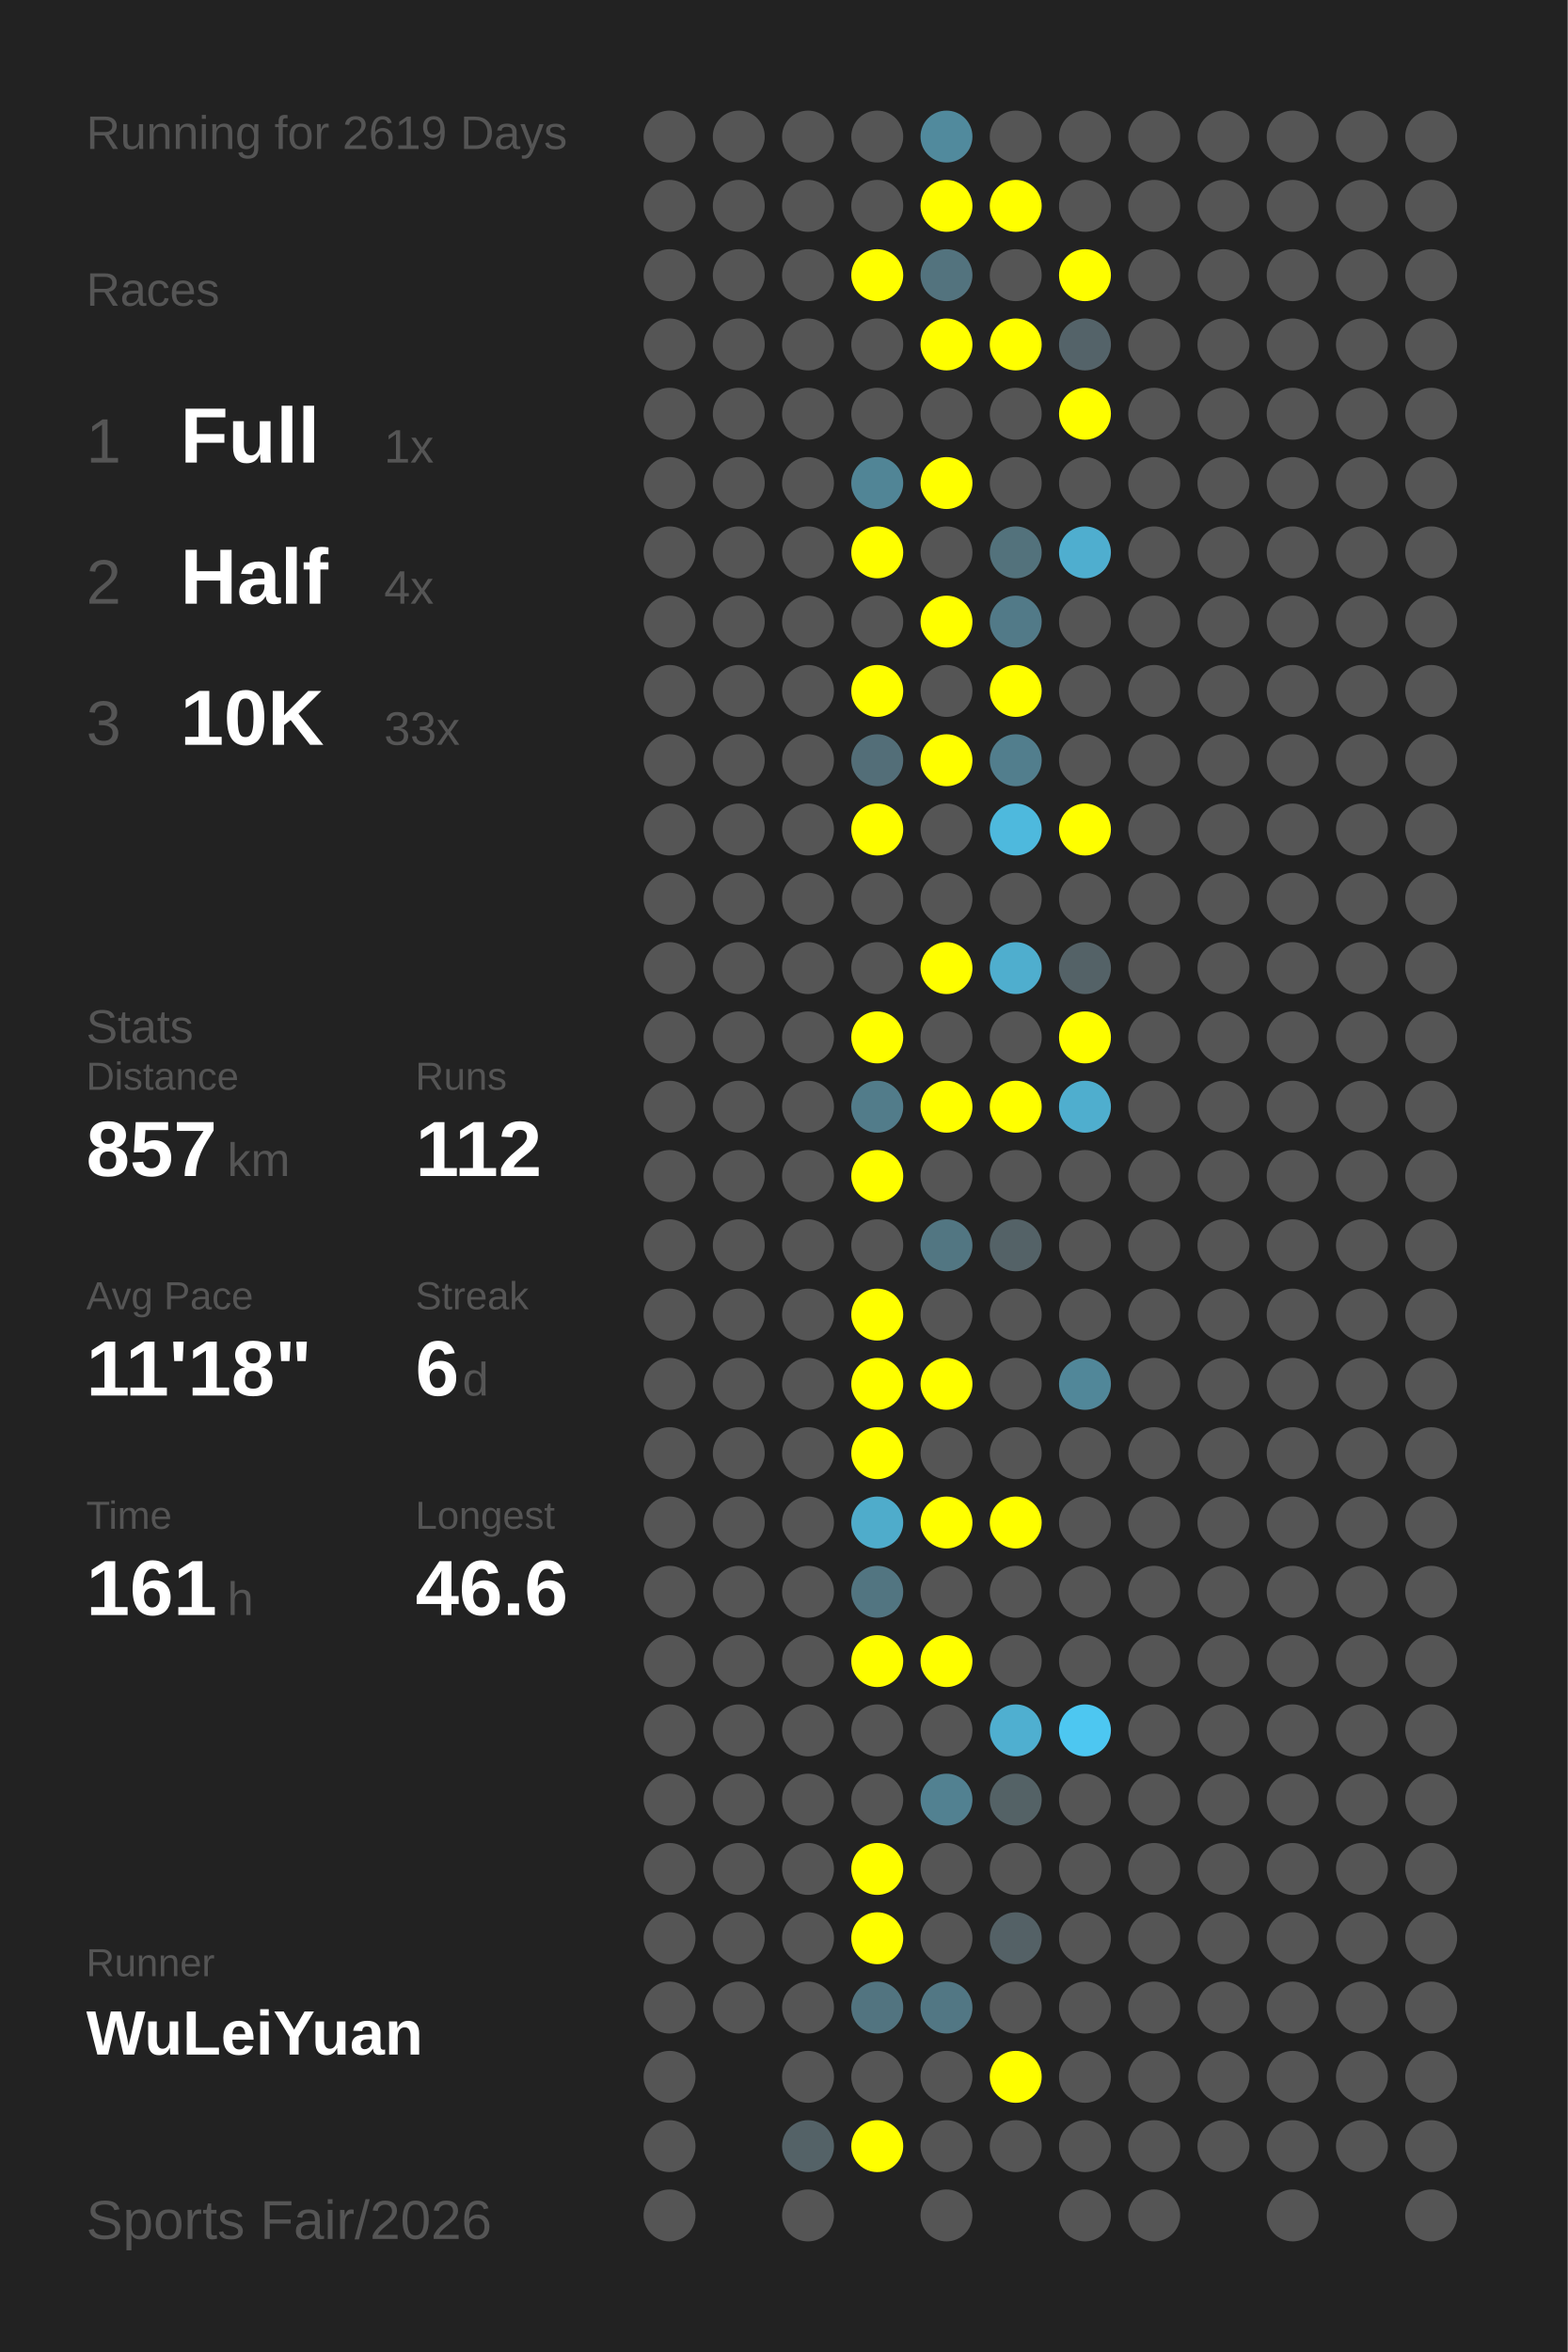
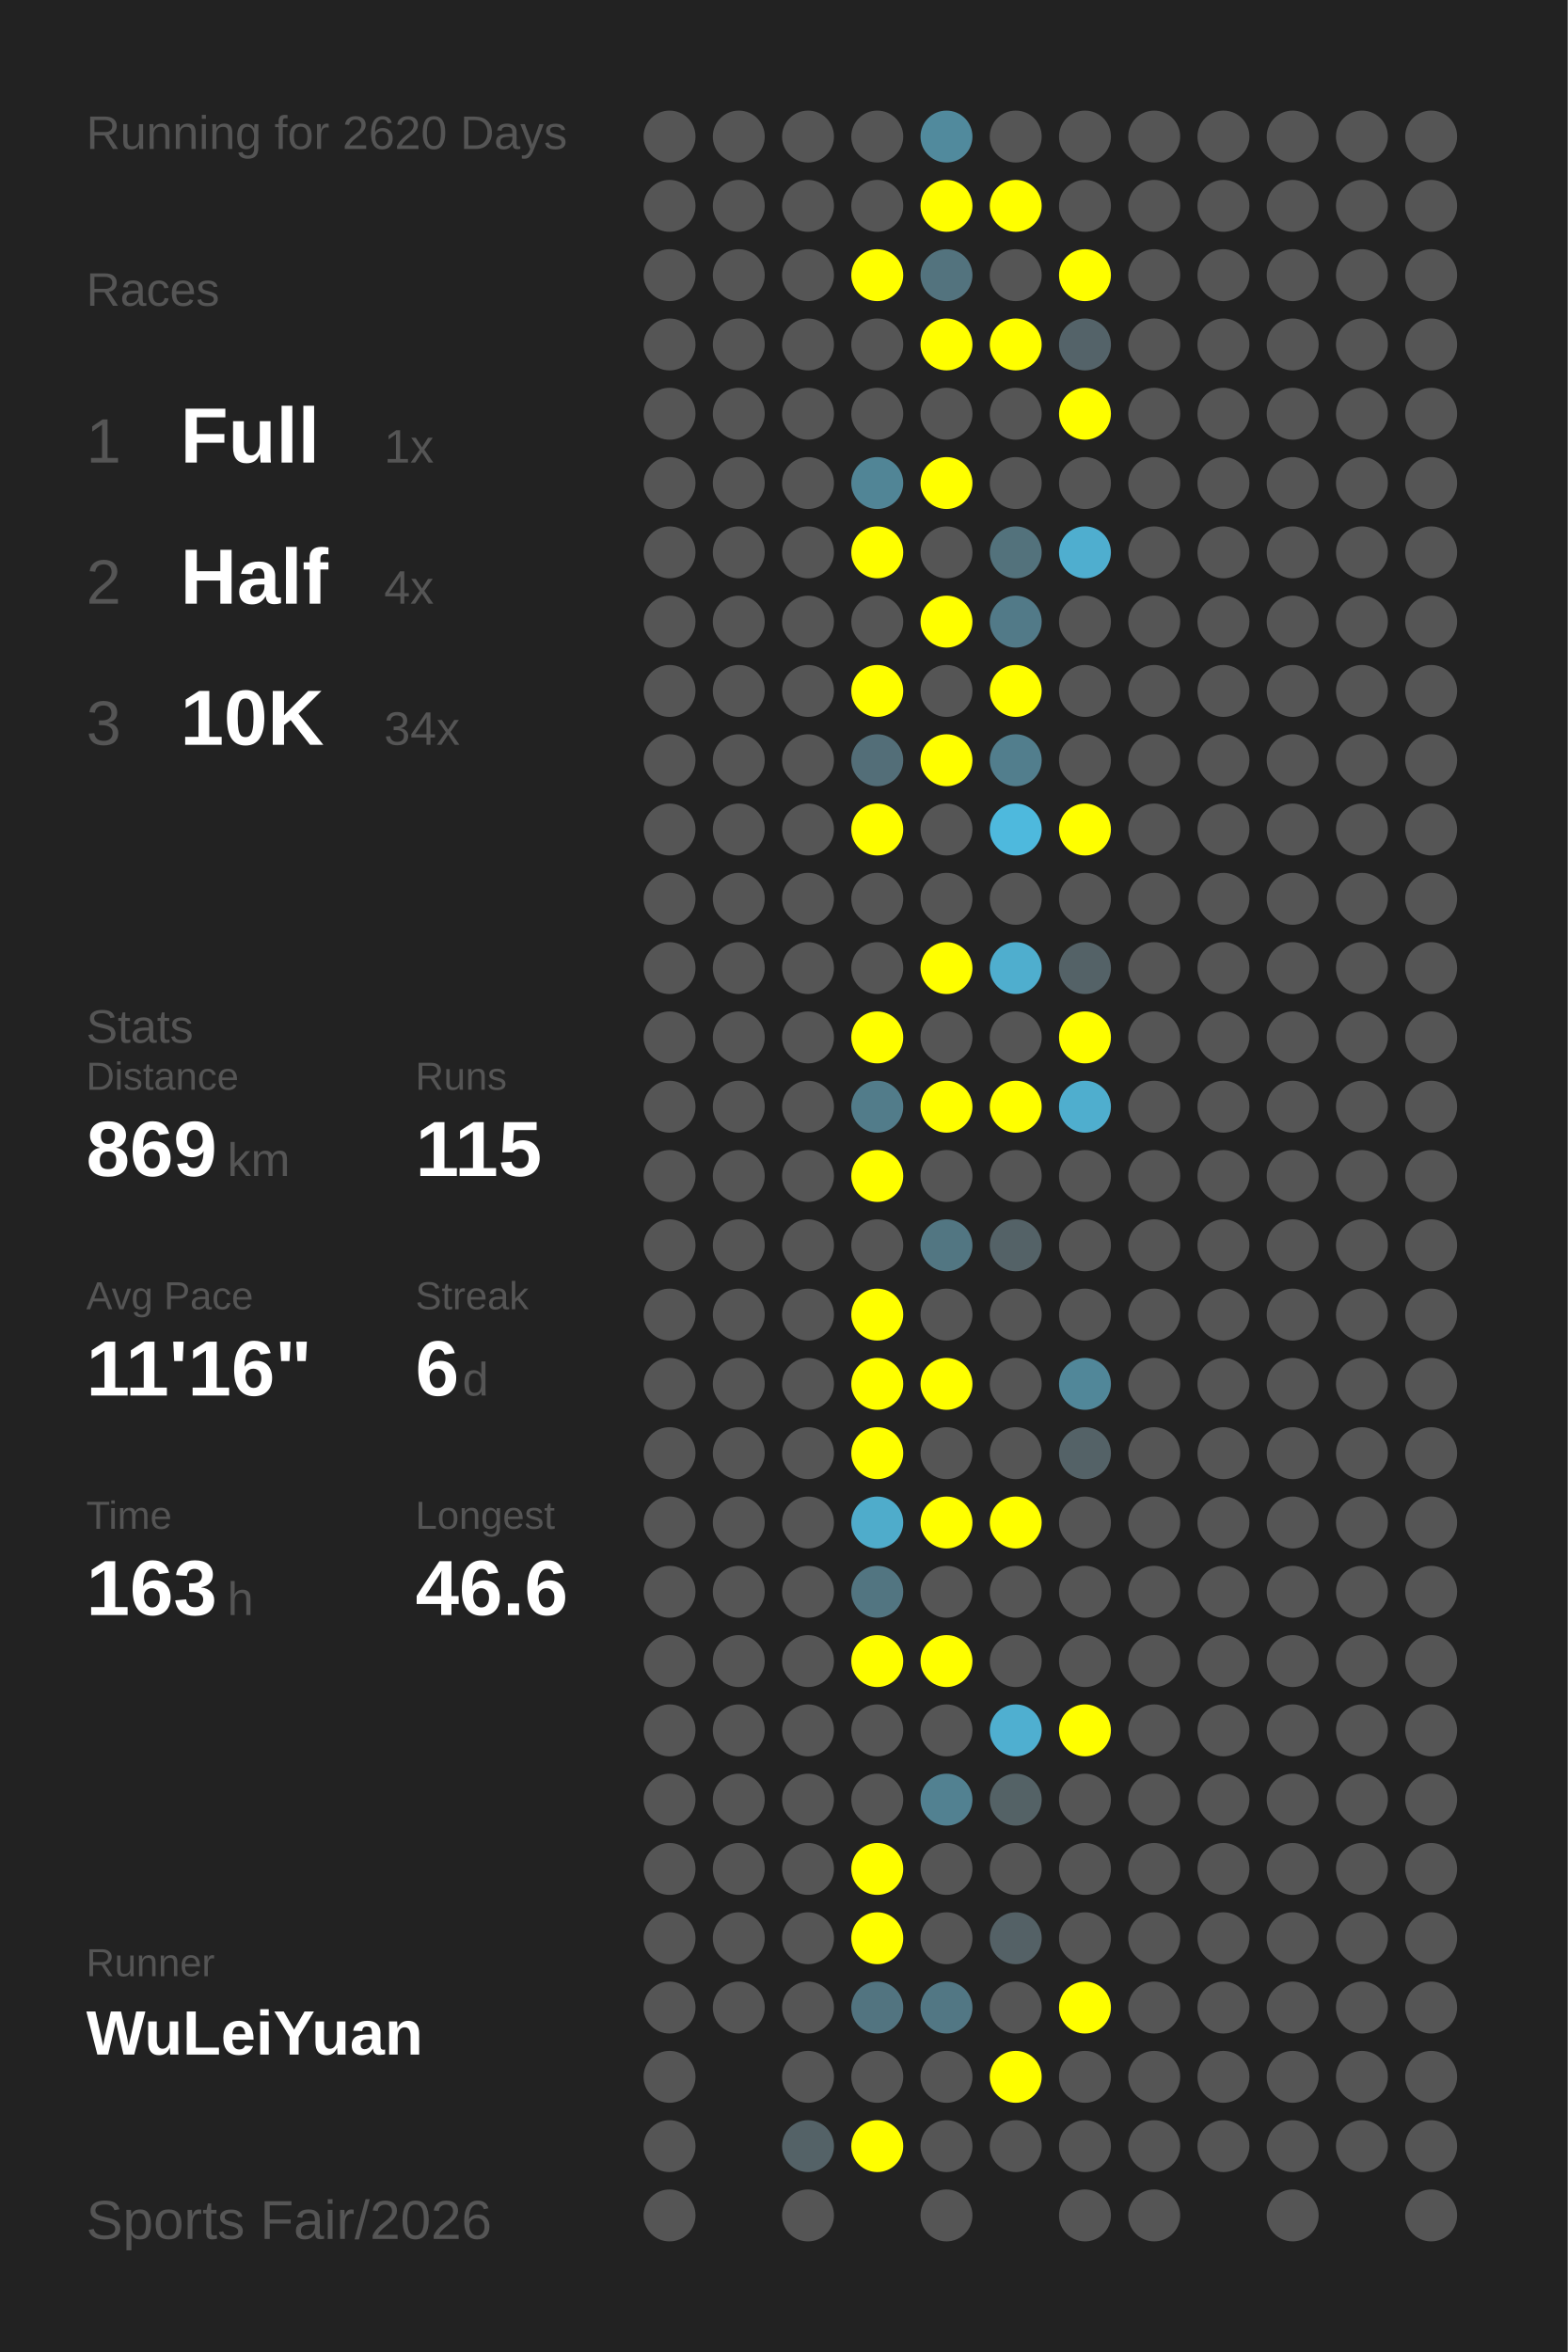
<svg xmlns="http://www.w3.org/2000/svg" baseProfile="full" height="300mm" version="1.1" viewBox="0,0,200,300" width="200mm">
  <defs />
  <rect fill="#222222" height="300" width="200" x="0" y="0" />
-   <text fill="#555555" style="font-size:6px; font-family:Arial;" x="11" y="19">Running for 2619 Days</text>
+   <text fill="#555555" style="font-size:6px; font-family:Arial;" x="11" y="19">Running for 2620 Days</text>
  <text fill="#555555" style="font-size:6px; font-family:Arial;" x="11" y="39">Races</text>
  <text fill="#555555" style="font-size:8px; font-family:Arial;" x="11" y="59">1</text>
  <text fill="#FFFFFF" style="font-size:10px; font-family:Arial; font-weight:bold;" x="23" y="59">Full</text>
  <text fill="#555555" style="font-size:6px; font-family:Arial;" x="49" y="59">1x</text>
  <text fill="#555555" style="font-size:8px; font-family:Arial;" x="11" y="77">2</text>
  <text fill="#FFFFFF" style="font-size:10px; font-family:Arial; font-weight:bold;" x="23" y="77">Half</text>
  <text fill="#555555" style="font-size:6px; font-family:Arial;" x="49" y="77">4x</text>
  <text fill="#555555" style="font-size:8px; font-family:Arial;" x="11" y="95">3</text>
  <text fill="#FFFFFF" style="font-size:10px; font-family:Arial; font-weight:bold;" x="23" y="95">10K</text>
-   <text fill="#555555" style="font-size:6px; font-family:Arial;" x="49" y="95">33x</text>
+   <text fill="#555555" style="font-size:6px; font-family:Arial;" x="49" y="95">34x</text>
  <text fill="#555555" style="font-size:6px; font-family:Arial;" x="11" y="133">Stats</text>
  <text fill="#555555" style="font-size:5px; font-family:Arial;" x="11" y="139">Distance</text>
-   <text fill="#FFFFFF" style="font-size:10px; font-family:Arial; font-weight:bold;" x="11" y="150">857</text>
+   <text fill="#FFFFFF" style="font-size:10px; font-family:Arial; font-weight:bold;" x="11" y="150">869</text>
  <text fill="#555555" style="font-size:6px; font-family:Arial;" x="29" y="150">km</text>
  <text fill="#555555" style="font-size:5px; font-family:Arial;" x="53" y="139">Runs</text>
-   <text fill="#FFFFFF" style="font-size:10px; font-family:Arial; font-weight:bold;" x="53" y="150">112</text>
+   <text fill="#FFFFFF" style="font-size:10px; font-family:Arial; font-weight:bold;" x="53" y="150">115</text>
  <text fill="#555555" style="font-size:5px; font-family:Arial;" x="11" y="167">Avg Pace</text>
-   <text fill="#FFFFFF" style="font-size:10px; font-family:Arial; font-weight:bold;" x="11" y="178">11'18"</text>
+   <text fill="#FFFFFF" style="font-size:10px; font-family:Arial; font-weight:bold;" x="11" y="178">11'16"</text>
  <text fill="#555555" style="font-size:5px; font-family:Arial;" x="53" y="167">Streak</text>
  <text fill="#FFFFFF" style="font-size:10px; font-family:Arial; font-weight:bold;" x="53" y="178">6</text>
  <text fill="#555555" style="font-size:6px; font-family:Arial;" x="59" y="178">d</text>
  <text fill="#555555" style="font-size:5px; font-family:Arial;" x="11" y="195">Time</text>
-   <text fill="#FFFFFF" style="font-size:10px; font-family:Arial; font-weight:bold;" x="11" y="206">161</text>
+   <text fill="#FFFFFF" style="font-size:10px; font-family:Arial; font-weight:bold;" x="11" y="206">163</text>
  <text fill="#555555" style="font-size:6px; font-family:Arial;" x="29" y="206">h</text>
  <text fill="#555555" style="font-size:5px; font-family:Arial;" x="53" y="195">Longest</text>
  <text fill="#FFFFFF" style="font-size:10px; font-family:Arial; font-weight:bold;" x="53" y="206">46.6</text>
  <text fill="#555555" style="font-size:5px; font-family:Arial;" x="11" y="252.065">Runner</text>
  <text fill="#FFFFFF" style="font-size:8px; font-family:Arial; font-weight:bold;" x="11" y="262.065">WuLeiYuan</text>
  <text fill="#555555" style="font-size:7px; font-family:Arial;" x="11" y="285.581">Sports Fair/2026</text>
  <circle cx="85.417" cy="17.419" fill="#555555" r="3.312" />
  <circle cx="85.417" cy="26.258" fill="#555555" r="3.312" />
  <circle cx="85.417" cy="35.097" fill="#555555" r="3.312" />
  <circle cx="85.417" cy="43.935" fill="#555555" r="3.312" />
  <circle cx="85.417" cy="52.774" fill="#555555" r="3.312" />
  <circle cx="85.417" cy="61.613" fill="#555555" r="3.312" />
  <circle cx="85.417" cy="70.452" fill="#555555" r="3.312" />
  <circle cx="85.417" cy="79.29" fill="#555555" r="3.312" />
  <circle cx="85.417" cy="88.129" fill="#555555" r="3.312" />
  <circle cx="85.417" cy="96.968" fill="#555555" r="3.312" />
  <circle cx="85.417" cy="105.806" fill="#555555" r="3.312" />
  <circle cx="85.417" cy="114.645" fill="#555555" r="3.312" />
  <circle cx="85.417" cy="123.484" fill="#555555" r="3.312" />
  <circle cx="85.417" cy="132.323" fill="#555555" r="3.312" />
  <circle cx="85.417" cy="141.161" fill="#555555" r="3.312" />
  <circle cx="85.417" cy="150" fill="#555555" r="3.312" />
  <circle cx="85.417" cy="158.839" fill="#555555" r="3.312" />
  <circle cx="85.417" cy="167.677" fill="#555555" r="3.312" />
  <circle cx="85.417" cy="176.516" fill="#555555" r="3.312" />
  <circle cx="85.417" cy="185.355" fill="#555555" r="3.312" />
  <circle cx="85.417" cy="194.194" fill="#555555" r="3.312" />
  <circle cx="85.417" cy="203.032" fill="#555555" r="3.312" />
  <circle cx="85.417" cy="211.871" fill="#555555" r="3.312" />
  <circle cx="85.417" cy="220.71" fill="#555555" r="3.312" />
  <circle cx="85.417" cy="229.548" fill="#555555" r="3.312" />
  <circle cx="85.417" cy="238.387" fill="#555555" r="3.312" />
  <circle cx="85.417" cy="247.226" fill="#555555" r="3.312" />
  <circle cx="85.417" cy="256.065" fill="#555555" r="3.312" />
  <circle cx="85.417" cy="264.903" fill="#555555" r="3.312" />
  <circle cx="85.417" cy="273.742" fill="#555555" r="3.312" />
  <circle cx="85.417" cy="282.581" fill="#555555" r="3.312" />
  <circle cx="94.25" cy="17.419" fill="#555555" r="3.312" />
  <circle cx="94.25" cy="26.258" fill="#555555" r="3.312" />
  <circle cx="94.25" cy="35.097" fill="#555555" r="3.312" />
  <circle cx="94.25" cy="43.935" fill="#555555" r="3.312" />
  <circle cx="94.25" cy="52.774" fill="#555555" r="3.312" />
  <circle cx="94.25" cy="61.613" fill="#555555" r="3.312" />
  <circle cx="94.25" cy="70.452" fill="#555555" r="3.312" />
  <circle cx="94.25" cy="79.29" fill="#555555" r="3.312" />
  <circle cx="94.25" cy="88.129" fill="#555555" r="3.312" />
  <circle cx="94.25" cy="96.968" fill="#555555" r="3.312" />
  <circle cx="94.25" cy="105.806" fill="#555555" r="3.312" />
  <circle cx="94.25" cy="114.645" fill="#555555" r="3.312" />
  <circle cx="94.25" cy="123.484" fill="#555555" r="3.312" />
  <circle cx="94.25" cy="132.323" fill="#555555" r="3.312" />
  <circle cx="94.25" cy="141.161" fill="#555555" r="3.312" />
  <circle cx="94.25" cy="150" fill="#555555" r="3.312" />
  <circle cx="94.25" cy="158.839" fill="#555555" r="3.312" />
  <circle cx="94.25" cy="167.677" fill="#555555" r="3.312" />
  <circle cx="94.25" cy="176.516" fill="#555555" r="3.312" />
  <circle cx="94.25" cy="185.355" fill="#555555" r="3.312" />
  <circle cx="94.25" cy="194.194" fill="#555555" r="3.312" />
  <circle cx="94.25" cy="203.032" fill="#555555" r="3.312" />
  <circle cx="94.25" cy="211.871" fill="#555555" r="3.312" />
  <circle cx="94.25" cy="220.71" fill="#555555" r="3.312" />
  <circle cx="94.25" cy="229.548" fill="#555555" r="3.312" />
  <circle cx="94.25" cy="238.387" fill="#555555" r="3.312" />
  <circle cx="94.25" cy="247.226" fill="#555555" r="3.312" />
  <circle cx="94.25" cy="256.065" fill="#555555" r="3.312" />
  <circle cx="103.083" cy="17.419" fill="#555555" r="3.312" />
  <circle cx="103.083" cy="26.258" fill="#555555" r="3.312" />
  <circle cx="103.083" cy="35.097" fill="#555555" r="3.312" />
  <circle cx="103.083" cy="43.935" fill="#555555" r="3.312" />
  <circle cx="103.083" cy="52.774" fill="#555555" r="3.312" />
  <circle cx="103.083" cy="61.613" fill="#555555" r="3.312" />
  <circle cx="103.083" cy="70.452" fill="#555555" r="3.312" />
  <circle cx="103.083" cy="79.29" fill="#555555" r="3.312" />
  <circle cx="103.083" cy="88.129" fill="#555555" r="3.312" />
  <circle cx="103.083" cy="96.968" fill="#555555" r="3.312" />
  <circle cx="103.083" cy="105.806" fill="#555555" r="3.312" />
  <circle cx="103.083" cy="114.645" fill="#555555" r="3.312" />
  <circle cx="103.083" cy="123.484" fill="#555555" r="3.312" />
  <circle cx="103.083" cy="132.323" fill="#555555" r="3.312" />
  <circle cx="103.083" cy="141.161" fill="#555555" r="3.312" />
  <circle cx="103.083" cy="150" fill="#555555" r="3.312" />
  <circle cx="103.083" cy="158.839" fill="#555555" r="3.312" />
  <circle cx="103.083" cy="167.677" fill="#555555" r="3.312" />
  <circle cx="103.083" cy="176.516" fill="#555555" r="3.312" />
  <circle cx="103.083" cy="185.355" fill="#555555" r="3.312" />
  <circle cx="103.083" cy="194.194" fill="#555555" r="3.312" />
  <circle cx="103.083" cy="203.032" fill="#555555" r="3.312" />
  <circle cx="103.083" cy="211.871" fill="#555555" r="3.312" />
  <circle cx="103.083" cy="220.71" fill="#555555" r="3.312" />
  <circle cx="103.083" cy="229.548" fill="#555555" r="3.312" />
  <circle cx="103.083" cy="238.387" fill="#555555" r="3.312" />
  <circle cx="103.083" cy="247.226" fill="#555555" r="3.312" />
  <circle cx="103.083" cy="256.065" fill="#555555" r="3.312" />
  <circle cx="103.083" cy="264.903" fill="#555555" r="3.312" />
  <circle cx="103.083" cy="273.742" fill="#546267" r="3.312" />
  <circle cx="103.083" cy="282.581" fill="#555555" r="3.312" />
  <circle cx="111.917" cy="17.419" fill="#555555" r="3.312" />
  <circle cx="111.917" cy="26.258" fill="#555555" r="3.312" />
  <circle cx="111.917" cy="35.097" fill="#FFFF00" r="3.312" />
  <circle cx="111.917" cy="43.935" fill="#555555" r="3.312" />
  <circle cx="111.917" cy="52.774" fill="#555555" r="3.312" />
  <circle cx="111.917" cy="61.613" fill="#518596" r="3.312" />
  <circle cx="111.917" cy="70.452" fill="#FFFF00" r="3.312" />
  <circle cx="111.917" cy="79.29" fill="#555555" r="3.312" />
  <circle cx="111.917" cy="88.129" fill="#FFFF00" r="3.312" />
  <circle cx="111.917" cy="96.968" fill="#536e78" r="3.312" />
  <circle cx="111.917" cy="105.806" fill="#FFFF00" r="3.312" />
  <circle cx="111.917" cy="114.645" fill="#555555" r="3.312" />
  <circle cx="111.917" cy="123.484" fill="#555555" r="3.312" />
  <circle cx="111.917" cy="132.323" fill="#FFFF00" r="3.312" />
  <circle cx="111.917" cy="141.161" fill="#527c8a" r="3.312" />
  <circle cx="111.917" cy="150" fill="#FFFF00" r="3.312" />
  <circle cx="111.917" cy="158.839" fill="#555555" r="3.312" />
  <circle cx="111.917" cy="167.677" fill="#FFFF00" r="3.312" />
  <circle cx="111.917" cy="176.516" fill="#FFFF00" r="3.312" />
  <circle cx="111.917" cy="185.355" fill="#FFFF00" r="3.312" />
  <circle cx="111.917" cy="194.194" fill="#4faccb" r="3.312" />
  <circle cx="111.917" cy="203.032" fill="#527581" r="3.312" />
  <circle cx="111.917" cy="211.871" fill="#FFFF00" r="3.312" />
  <circle cx="111.917" cy="220.71" fill="#555555" r="3.312" />
  <circle cx="111.917" cy="229.548" fill="#555555" r="3.312" />
  <circle cx="111.917" cy="238.387" fill="#FFFF00" r="3.312" />
  <circle cx="111.917" cy="247.226" fill="#FFFF00" r="3.312" />
  <circle cx="111.917" cy="256.065" fill="#527480" r="3.312" />
  <circle cx="111.917" cy="264.903" fill="#555555" r="3.312" />
  <circle cx="111.917" cy="273.742" fill="#FFFF00" r="3.312" />
  <circle cx="120.75" cy="17.419" fill="#518a9d" r="3.312" />
  <circle cx="120.75" cy="26.258" fill="#FFFF00" r="3.312" />
  <circle cx="120.75" cy="35.097" fill="#53737e" r="3.312" />
  <circle cx="120.75" cy="43.935" fill="#FFFF00" r="3.312" />
  <circle cx="120.75" cy="52.774" fill="#555555" r="3.312" />
  <circle cx="120.75" cy="61.613" fill="#FFFF00" r="3.312" />
  <circle cx="120.75" cy="70.452" fill="#555555" r="3.312" />
  <circle cx="120.75" cy="79.29" fill="#FFFF00" r="3.312" />
  <circle cx="120.75" cy="88.129" fill="#555555" r="3.312" />
  <circle cx="120.75" cy="96.968" fill="#FFFF00" r="3.312" />
  <circle cx="120.75" cy="105.806" fill="#555555" r="3.312" />
  <circle cx="120.75" cy="114.645" fill="#555555" r="3.312" />
  <circle cx="120.75" cy="123.484" fill="#FFFF00" r="3.312" />
  <circle cx="120.75" cy="132.323" fill="#555555" r="3.312" />
  <circle cx="120.75" cy="141.161" fill="#FFFF00" r="3.312" />
  <circle cx="120.75" cy="150" fill="#555555" r="3.312" />
  <circle cx="120.75" cy="158.839" fill="#527682" r="3.312" />
  <circle cx="120.75" cy="167.677" fill="#555555" r="3.312" />
  <circle cx="120.75" cy="176.516" fill="#FFFF00" r="3.312" />
  <circle cx="120.75" cy="185.355" fill="#555555" r="3.312" />
  <circle cx="120.75" cy="194.194" fill="#FFFF00" r="3.312" />
  <circle cx="120.75" cy="203.032" fill="#555555" r="3.312" />
  <circle cx="120.75" cy="211.871" fill="#FFFF00" r="3.312" />
  <circle cx="120.75" cy="220.71" fill="#555555" r="3.312" />
  <circle cx="120.75" cy="229.548" fill="#528191" r="3.312" />
  <circle cx="120.75" cy="238.387" fill="#555555" r="3.312" />
  <circle cx="120.75" cy="247.226" fill="#555555" r="3.312" />
  <circle cx="120.75" cy="256.065" fill="#527784" r="3.312" />
  <circle cx="120.75" cy="264.903" fill="#555555" r="3.312" />
  <circle cx="120.75" cy="273.742" fill="#555555" r="3.312" />
  <circle cx="120.75" cy="282.581" fill="#555555" r="3.312" />
  <circle cx="129.583" cy="17.419" fill="#555555" r="3.312" />
  <circle cx="129.583" cy="26.258" fill="#FFFF00" r="3.312" />
  <circle cx="129.583" cy="35.097" fill="#555555" r="3.312" />
  <circle cx="129.583" cy="43.935" fill="#FFFF00" r="3.312" />
  <circle cx="129.583" cy="52.774" fill="#555555" r="3.312" />
  <circle cx="129.583" cy="61.613" fill="#555555" r="3.312" />
  <circle cx="129.583" cy="70.452" fill="#53727c" r="3.312" />
  <circle cx="129.583" cy="79.29" fill="#527a88" r="3.312" />
  <circle cx="129.583" cy="88.129" fill="#FFFF00" r="3.312" />
  <circle cx="129.583" cy="96.968" fill="#527e8d" r="3.312" />
  <circle cx="129.583" cy="105.806" fill="#4eb9dd" r="3.312" />
  <circle cx="129.583" cy="114.645" fill="#555555" r="3.312" />
  <circle cx="129.583" cy="123.484" fill="#4faece" r="3.312" />
  <circle cx="129.583" cy="132.323" fill="#555555" r="3.312" />
  <circle cx="129.583" cy="141.161" fill="#FFFF00" r="3.312" />
  <circle cx="129.583" cy="150" fill="#555555" r="3.312" />
  <circle cx="129.583" cy="158.839" fill="#546267" r="3.312" />
  <circle cx="129.583" cy="167.677" fill="#555555" r="3.312" />
  <circle cx="129.583" cy="176.516" fill="#555555" r="3.312" />
  <circle cx="129.583" cy="185.355" fill="#555555" r="3.312" />
  <circle cx="129.583" cy="194.194" fill="#FFFF00" r="3.312" />
  <circle cx="129.583" cy="203.032" fill="#555555" r="3.312" />
  <circle cx="129.583" cy="211.871" fill="#555555" r="3.312" />
  <circle cx="129.583" cy="220.71" fill="#4fafd0" r="3.312" />
  <circle cx="129.583" cy="229.548" fill="#546266" r="3.312" />
  <circle cx="129.583" cy="238.387" fill="#555555" r="3.312" />
  <circle cx="129.583" cy="247.226" fill="#546166" r="3.312" />
  <circle cx="129.583" cy="256.065" fill="#555555" r="3.312" />
  <circle cx="129.583" cy="264.903" fill="#FFFF00" r="3.312" />
  <circle cx="129.583" cy="273.742" fill="#555555" r="3.312" />
  <circle cx="138.417" cy="17.419" fill="#555555" r="3.312" />
  <circle cx="138.417" cy="26.258" fill="#555555" r="3.312" />
  <circle cx="138.417" cy="35.097" fill="#FFFF00" r="3.312" />
  <circle cx="138.417" cy="43.935" fill="#546369" r="3.312" />
  <circle cx="138.417" cy="52.774" fill="#FFFF00" r="3.312" />
  <circle cx="138.417" cy="61.613" fill="#555555" r="3.312" />
  <circle cx="138.417" cy="70.452" fill="#4faecf" r="3.312" />
  <circle cx="138.417" cy="79.29" fill="#555555" r="3.312" />
  <circle cx="138.417" cy="88.129" fill="#555555" r="3.312" />
  <circle cx="138.417" cy="96.968" fill="#555555" r="3.312" />
  <circle cx="138.417" cy="105.806" fill="#FFFF00" r="3.312" />
  <circle cx="138.417" cy="114.645" fill="#555555" r="3.312" />
  <circle cx="138.417" cy="123.484" fill="#546267" r="3.312" />
  <circle cx="138.417" cy="132.323" fill="#FFFF00" r="3.312" />
  <circle cx="138.417" cy="141.161" fill="#4faece" r="3.312" />
  <circle cx="138.417" cy="150" fill="#555555" r="3.312" />
  <circle cx="138.417" cy="158.839" fill="#555555" r="3.312" />
  <circle cx="138.417" cy="167.677" fill="#555555" r="3.312" />
  <circle cx="138.417" cy="176.516" fill="#518799" r="3.312" />
-   <circle cx="138.417" cy="185.355" fill="#555555" r="3.312" />
+   <circle cx="138.417" cy="185.355" fill="#546267" r="3.312" />
  <circle cx="138.417" cy="194.194" fill="#555555" r="3.312" />
  <circle cx="138.417" cy="203.032" fill="#555555" r="3.312" />
  <circle cx="138.417" cy="211.871" fill="#555555" r="3.312" />
-   <circle cx="138.417" cy="220.71" fill="#4dc7f1" r="3.312" />
+   <circle cx="138.417" cy="220.71" fill="#FFFF00" r="3.312" />
  <circle cx="138.417" cy="229.548" fill="#555555" r="3.312" />
  <circle cx="138.417" cy="238.387" fill="#555555" r="3.312" />
  <circle cx="138.417" cy="247.226" fill="#555555" r="3.312" />
-   <circle cx="138.417" cy="256.065" fill="#555555" r="3.312" />
+   <circle cx="138.417" cy="256.065" fill="#FFFF00" r="3.312" />
  <circle cx="138.417" cy="264.903" fill="#555555" r="3.312" />
  <circle cx="138.417" cy="273.742" fill="#555555" r="3.312" />
  <circle cx="138.417" cy="282.581" fill="#555555" r="3.312" />
  <circle cx="147.25" cy="17.419" fill="#555555" r="3.312" />
  <circle cx="147.25" cy="26.258" fill="#555555" r="3.312" />
  <circle cx="147.25" cy="35.097" fill="#555555" r="3.312" />
  <circle cx="147.25" cy="43.935" fill="#555555" r="3.312" />
  <circle cx="147.25" cy="52.774" fill="#555555" r="3.312" />
  <circle cx="147.25" cy="61.613" fill="#555555" r="3.312" />
  <circle cx="147.25" cy="70.452" fill="#555555" r="3.312" />
  <circle cx="147.25" cy="79.29" fill="#555555" r="3.312" />
  <circle cx="147.25" cy="88.129" fill="#555555" r="3.312" />
  <circle cx="147.25" cy="96.968" fill="#555555" r="3.312" />
  <circle cx="147.25" cy="105.806" fill="#555555" r="3.312" />
  <circle cx="147.25" cy="114.645" fill="#555555" r="3.312" />
  <circle cx="147.25" cy="123.484" fill="#555555" r="3.312" />
  <circle cx="147.25" cy="132.323" fill="#555555" r="3.312" />
  <circle cx="147.25" cy="141.161" fill="#555555" r="3.312" />
  <circle cx="147.25" cy="150" fill="#555555" r="3.312" />
  <circle cx="147.25" cy="158.839" fill="#555555" r="3.312" />
  <circle cx="147.25" cy="167.677" fill="#555555" r="3.312" />
  <circle cx="147.25" cy="176.516" fill="#555555" r="3.312" />
  <circle cx="147.25" cy="185.355" fill="#555555" r="3.312" />
  <circle cx="147.25" cy="194.194" fill="#555555" r="3.312" />
  <circle cx="147.25" cy="203.032" fill="#555555" r="3.312" />
  <circle cx="147.25" cy="211.871" fill="#555555" r="3.312" />
  <circle cx="147.25" cy="220.71" fill="#555555" r="3.312" />
  <circle cx="147.25" cy="229.548" fill="#555555" r="3.312" />
  <circle cx="147.25" cy="238.387" fill="#555555" r="3.312" />
  <circle cx="147.25" cy="247.226" fill="#555555" r="3.312" />
  <circle cx="147.25" cy="256.065" fill="#555555" r="3.312" />
  <circle cx="147.25" cy="264.903" fill="#555555" r="3.312" />
  <circle cx="147.25" cy="273.742" fill="#555555" r="3.312" />
  <circle cx="147.25" cy="282.581" fill="#555555" r="3.312" />
  <circle cx="156.083" cy="17.419" fill="#555555" r="3.312" />
  <circle cx="156.083" cy="26.258" fill="#555555" r="3.312" />
  <circle cx="156.083" cy="35.097" fill="#555555" r="3.312" />
  <circle cx="156.083" cy="43.935" fill="#555555" r="3.312" />
  <circle cx="156.083" cy="52.774" fill="#555555" r="3.312" />
  <circle cx="156.083" cy="61.613" fill="#555555" r="3.312" />
  <circle cx="156.083" cy="70.452" fill="#555555" r="3.312" />
  <circle cx="156.083" cy="79.29" fill="#555555" r="3.312" />
  <circle cx="156.083" cy="88.129" fill="#555555" r="3.312" />
  <circle cx="156.083" cy="96.968" fill="#555555" r="3.312" />
  <circle cx="156.083" cy="105.806" fill="#555555" r="3.312" />
  <circle cx="156.083" cy="114.645" fill="#555555" r="3.312" />
  <circle cx="156.083" cy="123.484" fill="#555555" r="3.312" />
  <circle cx="156.083" cy="132.323" fill="#555555" r="3.312" />
  <circle cx="156.083" cy="141.161" fill="#555555" r="3.312" />
  <circle cx="156.083" cy="150" fill="#555555" r="3.312" />
  <circle cx="156.083" cy="158.839" fill="#555555" r="3.312" />
  <circle cx="156.083" cy="167.677" fill="#555555" r="3.312" />
  <circle cx="156.083" cy="176.516" fill="#555555" r="3.312" />
  <circle cx="156.083" cy="185.355" fill="#555555" r="3.312" />
  <circle cx="156.083" cy="194.194" fill="#555555" r="3.312" />
  <circle cx="156.083" cy="203.032" fill="#555555" r="3.312" />
  <circle cx="156.083" cy="211.871" fill="#555555" r="3.312" />
  <circle cx="156.083" cy="220.71" fill="#555555" r="3.312" />
  <circle cx="156.083" cy="229.548" fill="#555555" r="3.312" />
  <circle cx="156.083" cy="238.387" fill="#555555" r="3.312" />
  <circle cx="156.083" cy="247.226" fill="#555555" r="3.312" />
  <circle cx="156.083" cy="256.065" fill="#555555" r="3.312" />
  <circle cx="156.083" cy="264.903" fill="#555555" r="3.312" />
  <circle cx="156.083" cy="273.742" fill="#555555" r="3.312" />
  <circle cx="164.917" cy="17.419" fill="#555555" r="3.312" />
  <circle cx="164.917" cy="26.258" fill="#555555" r="3.312" />
  <circle cx="164.917" cy="35.097" fill="#555555" r="3.312" />
  <circle cx="164.917" cy="43.935" fill="#555555" r="3.312" />
  <circle cx="164.917" cy="52.774" fill="#555555" r="3.312" />
  <circle cx="164.917" cy="61.613" fill="#555555" r="3.312" />
  <circle cx="164.917" cy="70.452" fill="#555555" r="3.312" />
  <circle cx="164.917" cy="79.29" fill="#555555" r="3.312" />
  <circle cx="164.917" cy="88.129" fill="#555555" r="3.312" />
  <circle cx="164.917" cy="96.968" fill="#555555" r="3.312" />
  <circle cx="164.917" cy="105.806" fill="#555555" r="3.312" />
  <circle cx="164.917" cy="114.645" fill="#555555" r="3.312" />
  <circle cx="164.917" cy="123.484" fill="#555555" r="3.312" />
  <circle cx="164.917" cy="132.323" fill="#555555" r="3.312" />
  <circle cx="164.917" cy="141.161" fill="#555555" r="3.312" />
  <circle cx="164.917" cy="150" fill="#555555" r="3.312" />
  <circle cx="164.917" cy="158.839" fill="#555555" r="3.312" />
  <circle cx="164.917" cy="167.677" fill="#555555" r="3.312" />
  <circle cx="164.917" cy="176.516" fill="#555555" r="3.312" />
  <circle cx="164.917" cy="185.355" fill="#555555" r="3.312" />
  <circle cx="164.917" cy="194.194" fill="#555555" r="3.312" />
  <circle cx="164.917" cy="203.032" fill="#555555" r="3.312" />
  <circle cx="164.917" cy="211.871" fill="#555555" r="3.312" />
  <circle cx="164.917" cy="220.71" fill="#555555" r="3.312" />
  <circle cx="164.917" cy="229.548" fill="#555555" r="3.312" />
  <circle cx="164.917" cy="238.387" fill="#555555" r="3.312" />
  <circle cx="164.917" cy="247.226" fill="#555555" r="3.312" />
  <circle cx="164.917" cy="256.065" fill="#555555" r="3.312" />
  <circle cx="164.917" cy="264.903" fill="#555555" r="3.312" />
  <circle cx="164.917" cy="273.742" fill="#555555" r="3.312" />
  <circle cx="164.917" cy="282.581" fill="#555555" r="3.312" />
  <circle cx="173.75" cy="17.419" fill="#555555" r="3.312" />
  <circle cx="173.75" cy="26.258" fill="#555555" r="3.312" />
  <circle cx="173.75" cy="35.097" fill="#555555" r="3.312" />
  <circle cx="173.75" cy="43.935" fill="#555555" r="3.312" />
  <circle cx="173.75" cy="52.774" fill="#555555" r="3.312" />
  <circle cx="173.75" cy="61.613" fill="#555555" r="3.312" />
  <circle cx="173.75" cy="70.452" fill="#555555" r="3.312" />
  <circle cx="173.75" cy="79.29" fill="#555555" r="3.312" />
  <circle cx="173.75" cy="88.129" fill="#555555" r="3.312" />
  <circle cx="173.75" cy="96.968" fill="#555555" r="3.312" />
  <circle cx="173.75" cy="105.806" fill="#555555" r="3.312" />
  <circle cx="173.75" cy="114.645" fill="#555555" r="3.312" />
  <circle cx="173.75" cy="123.484" fill="#555555" r="3.312" />
  <circle cx="173.75" cy="132.323" fill="#555555" r="3.312" />
  <circle cx="173.75" cy="141.161" fill="#555555" r="3.312" />
  <circle cx="173.75" cy="150" fill="#555555" r="3.312" />
  <circle cx="173.75" cy="158.839" fill="#555555" r="3.312" />
  <circle cx="173.75" cy="167.677" fill="#555555" r="3.312" />
  <circle cx="173.75" cy="176.516" fill="#555555" r="3.312" />
  <circle cx="173.75" cy="185.355" fill="#555555" r="3.312" />
  <circle cx="173.75" cy="194.194" fill="#555555" r="3.312" />
  <circle cx="173.75" cy="203.032" fill="#555555" r="3.312" />
  <circle cx="173.75" cy="211.871" fill="#555555" r="3.312" />
  <circle cx="173.75" cy="220.71" fill="#555555" r="3.312" />
  <circle cx="173.75" cy="229.548" fill="#555555" r="3.312" />
  <circle cx="173.75" cy="238.387" fill="#555555" r="3.312" />
  <circle cx="173.75" cy="247.226" fill="#555555" r="3.312" />
  <circle cx="173.75" cy="256.065" fill="#555555" r="3.312" />
  <circle cx="173.75" cy="264.903" fill="#555555" r="3.312" />
  <circle cx="173.75" cy="273.742" fill="#555555" r="3.312" />
  <circle cx="182.583" cy="17.419" fill="#555555" r="3.312" />
  <circle cx="182.583" cy="26.258" fill="#555555" r="3.312" />
  <circle cx="182.583" cy="35.097" fill="#555555" r="3.312" />
  <circle cx="182.583" cy="43.935" fill="#555555" r="3.312" />
  <circle cx="182.583" cy="52.774" fill="#555555" r="3.312" />
  <circle cx="182.583" cy="61.613" fill="#555555" r="3.312" />
  <circle cx="182.583" cy="70.452" fill="#555555" r="3.312" />
  <circle cx="182.583" cy="79.29" fill="#555555" r="3.312" />
  <circle cx="182.583" cy="88.129" fill="#555555" r="3.312" />
  <circle cx="182.583" cy="96.968" fill="#555555" r="3.312" />
  <circle cx="182.583" cy="105.806" fill="#555555" r="3.312" />
  <circle cx="182.583" cy="114.645" fill="#555555" r="3.312" />
  <circle cx="182.583" cy="123.484" fill="#555555" r="3.312" />
  <circle cx="182.583" cy="132.323" fill="#555555" r="3.312" />
  <circle cx="182.583" cy="141.161" fill="#555555" r="3.312" />
  <circle cx="182.583" cy="150" fill="#555555" r="3.312" />
  <circle cx="182.583" cy="158.839" fill="#555555" r="3.312" />
  <circle cx="182.583" cy="167.677" fill="#555555" r="3.312" />
  <circle cx="182.583" cy="176.516" fill="#555555" r="3.312" />
  <circle cx="182.583" cy="185.355" fill="#555555" r="3.312" />
  <circle cx="182.583" cy="194.194" fill="#555555" r="3.312" />
  <circle cx="182.583" cy="203.032" fill="#555555" r="3.312" />
  <circle cx="182.583" cy="211.871" fill="#555555" r="3.312" />
  <circle cx="182.583" cy="220.71" fill="#555555" r="3.312" />
  <circle cx="182.583" cy="229.548" fill="#555555" r="3.312" />
  <circle cx="182.583" cy="238.387" fill="#555555" r="3.312" />
  <circle cx="182.583" cy="247.226" fill="#555555" r="3.312" />
  <circle cx="182.583" cy="256.065" fill="#555555" r="3.312" />
  <circle cx="182.583" cy="264.903" fill="#555555" r="3.312" />
  <circle cx="182.583" cy="273.742" fill="#555555" r="3.312" />
  <circle cx="182.583" cy="282.581" fill="#555555" r="3.312" />
</svg>
